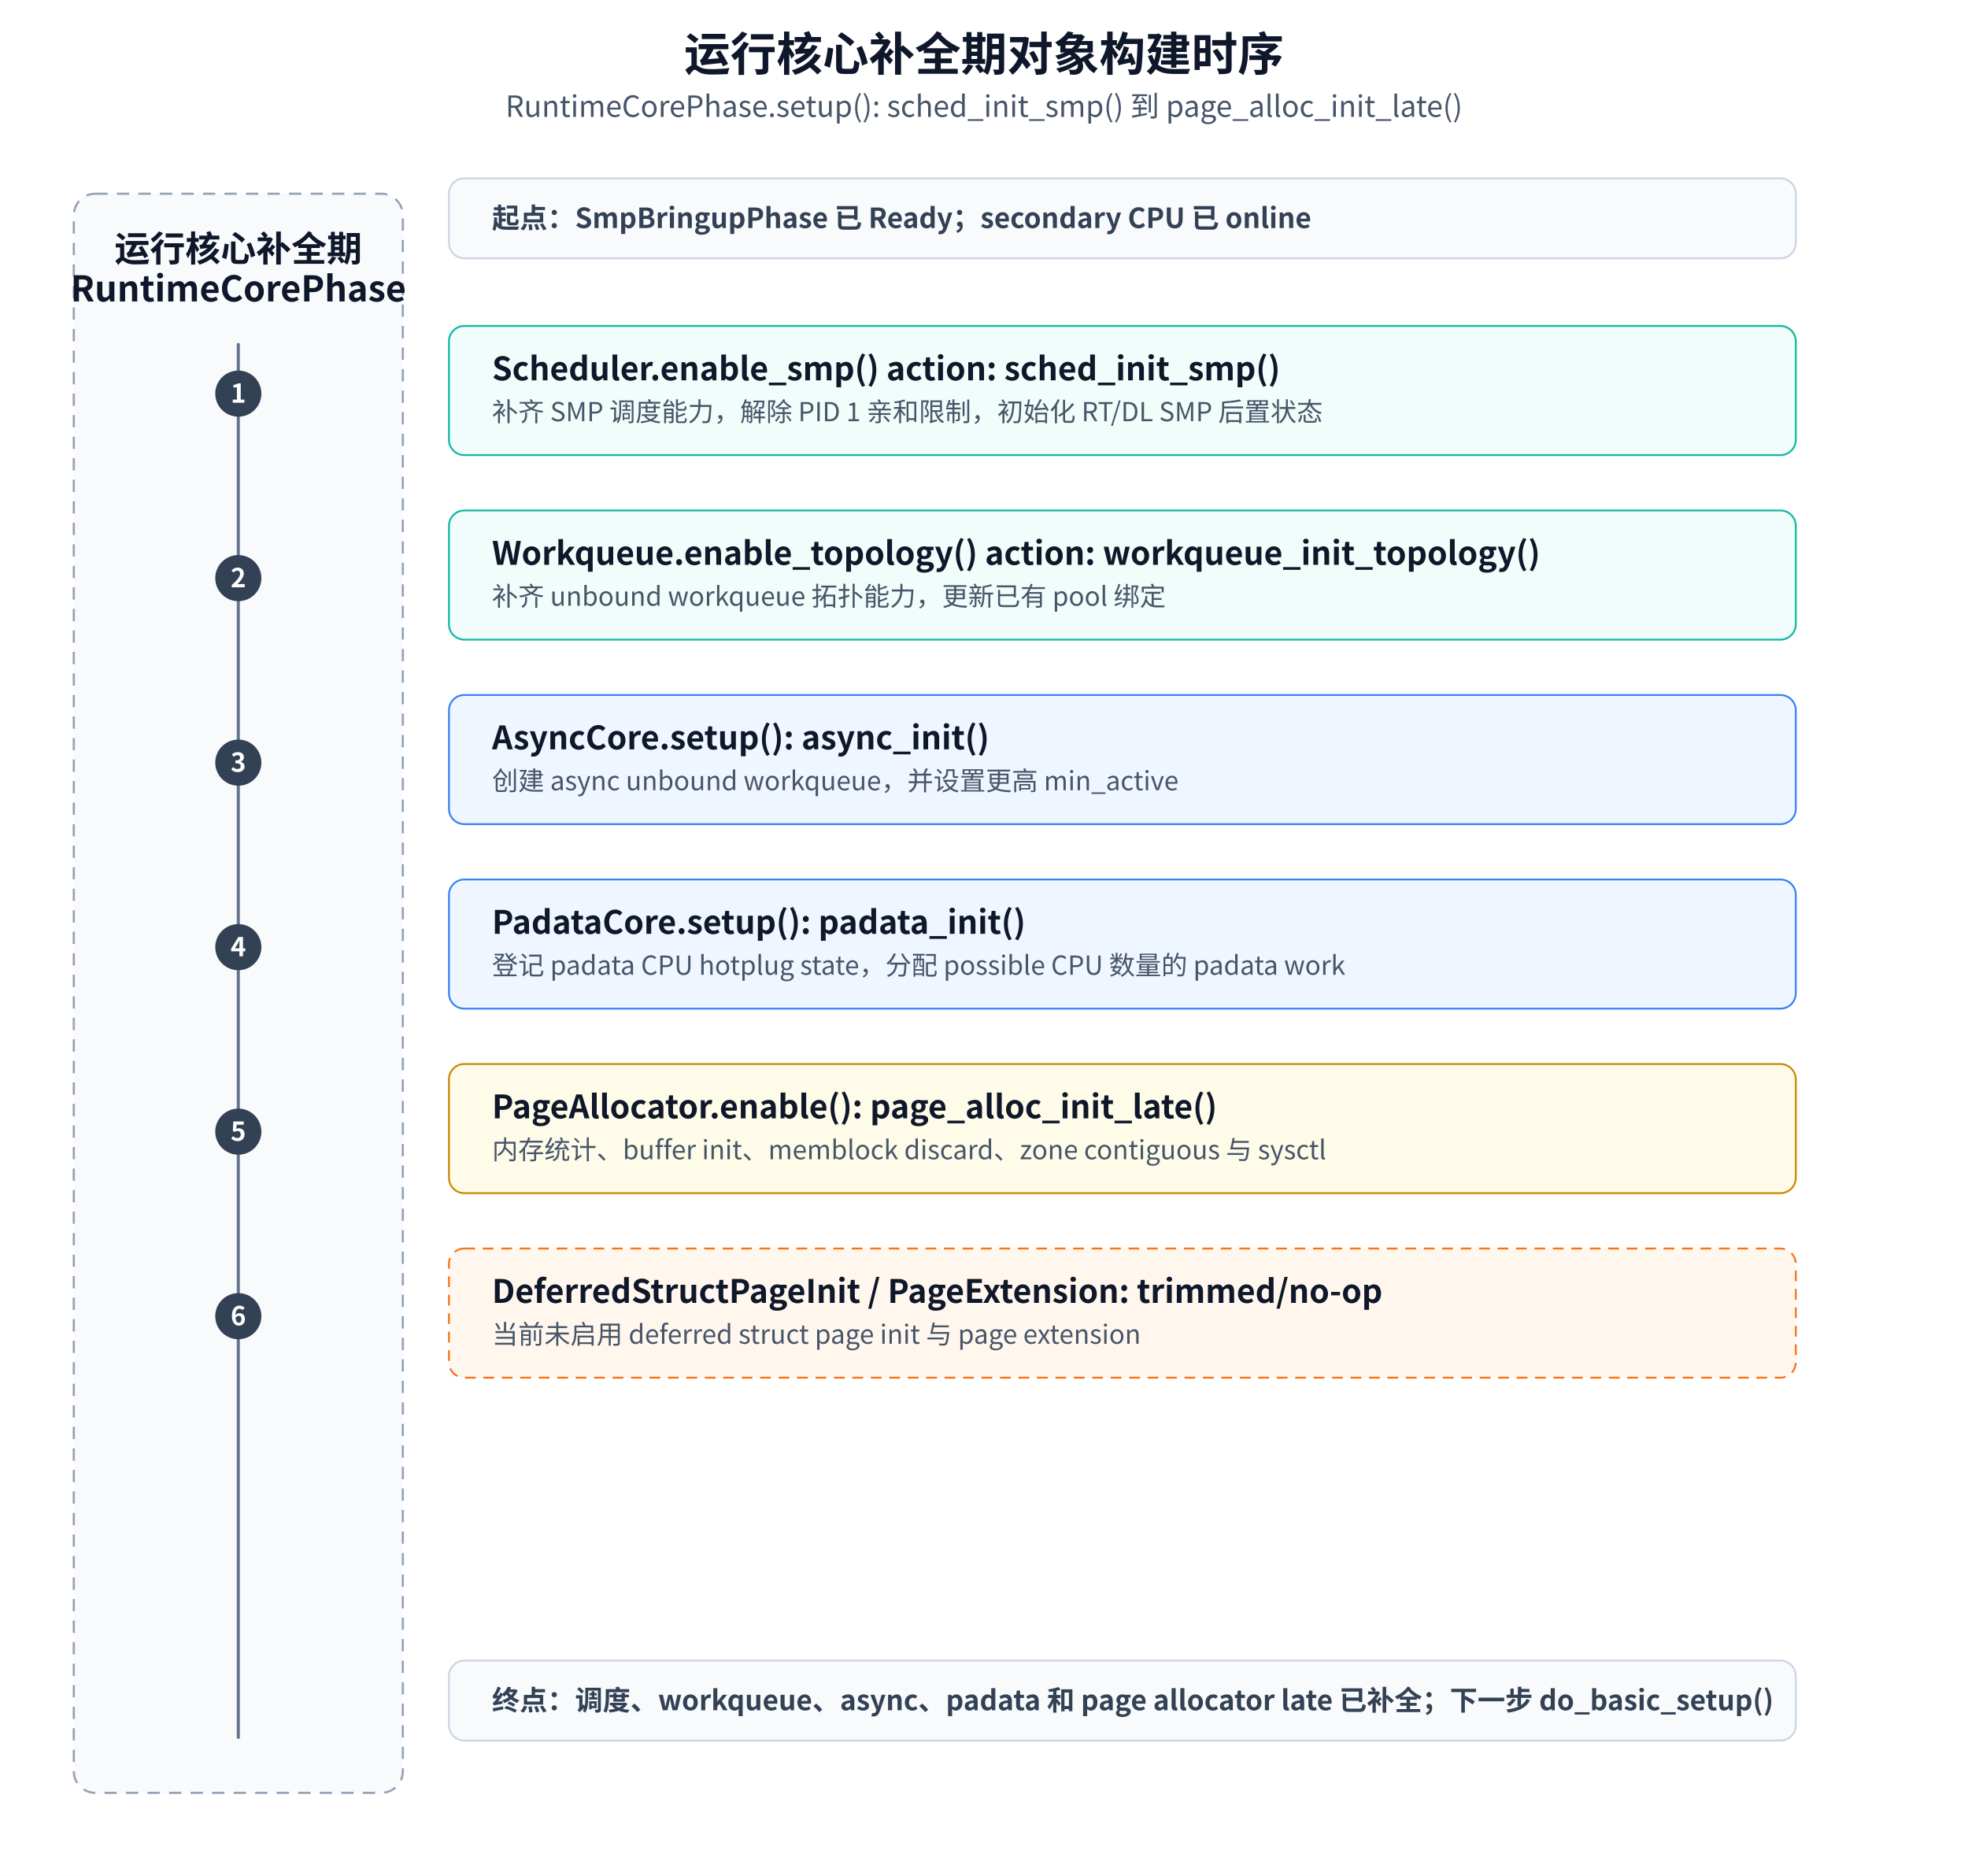
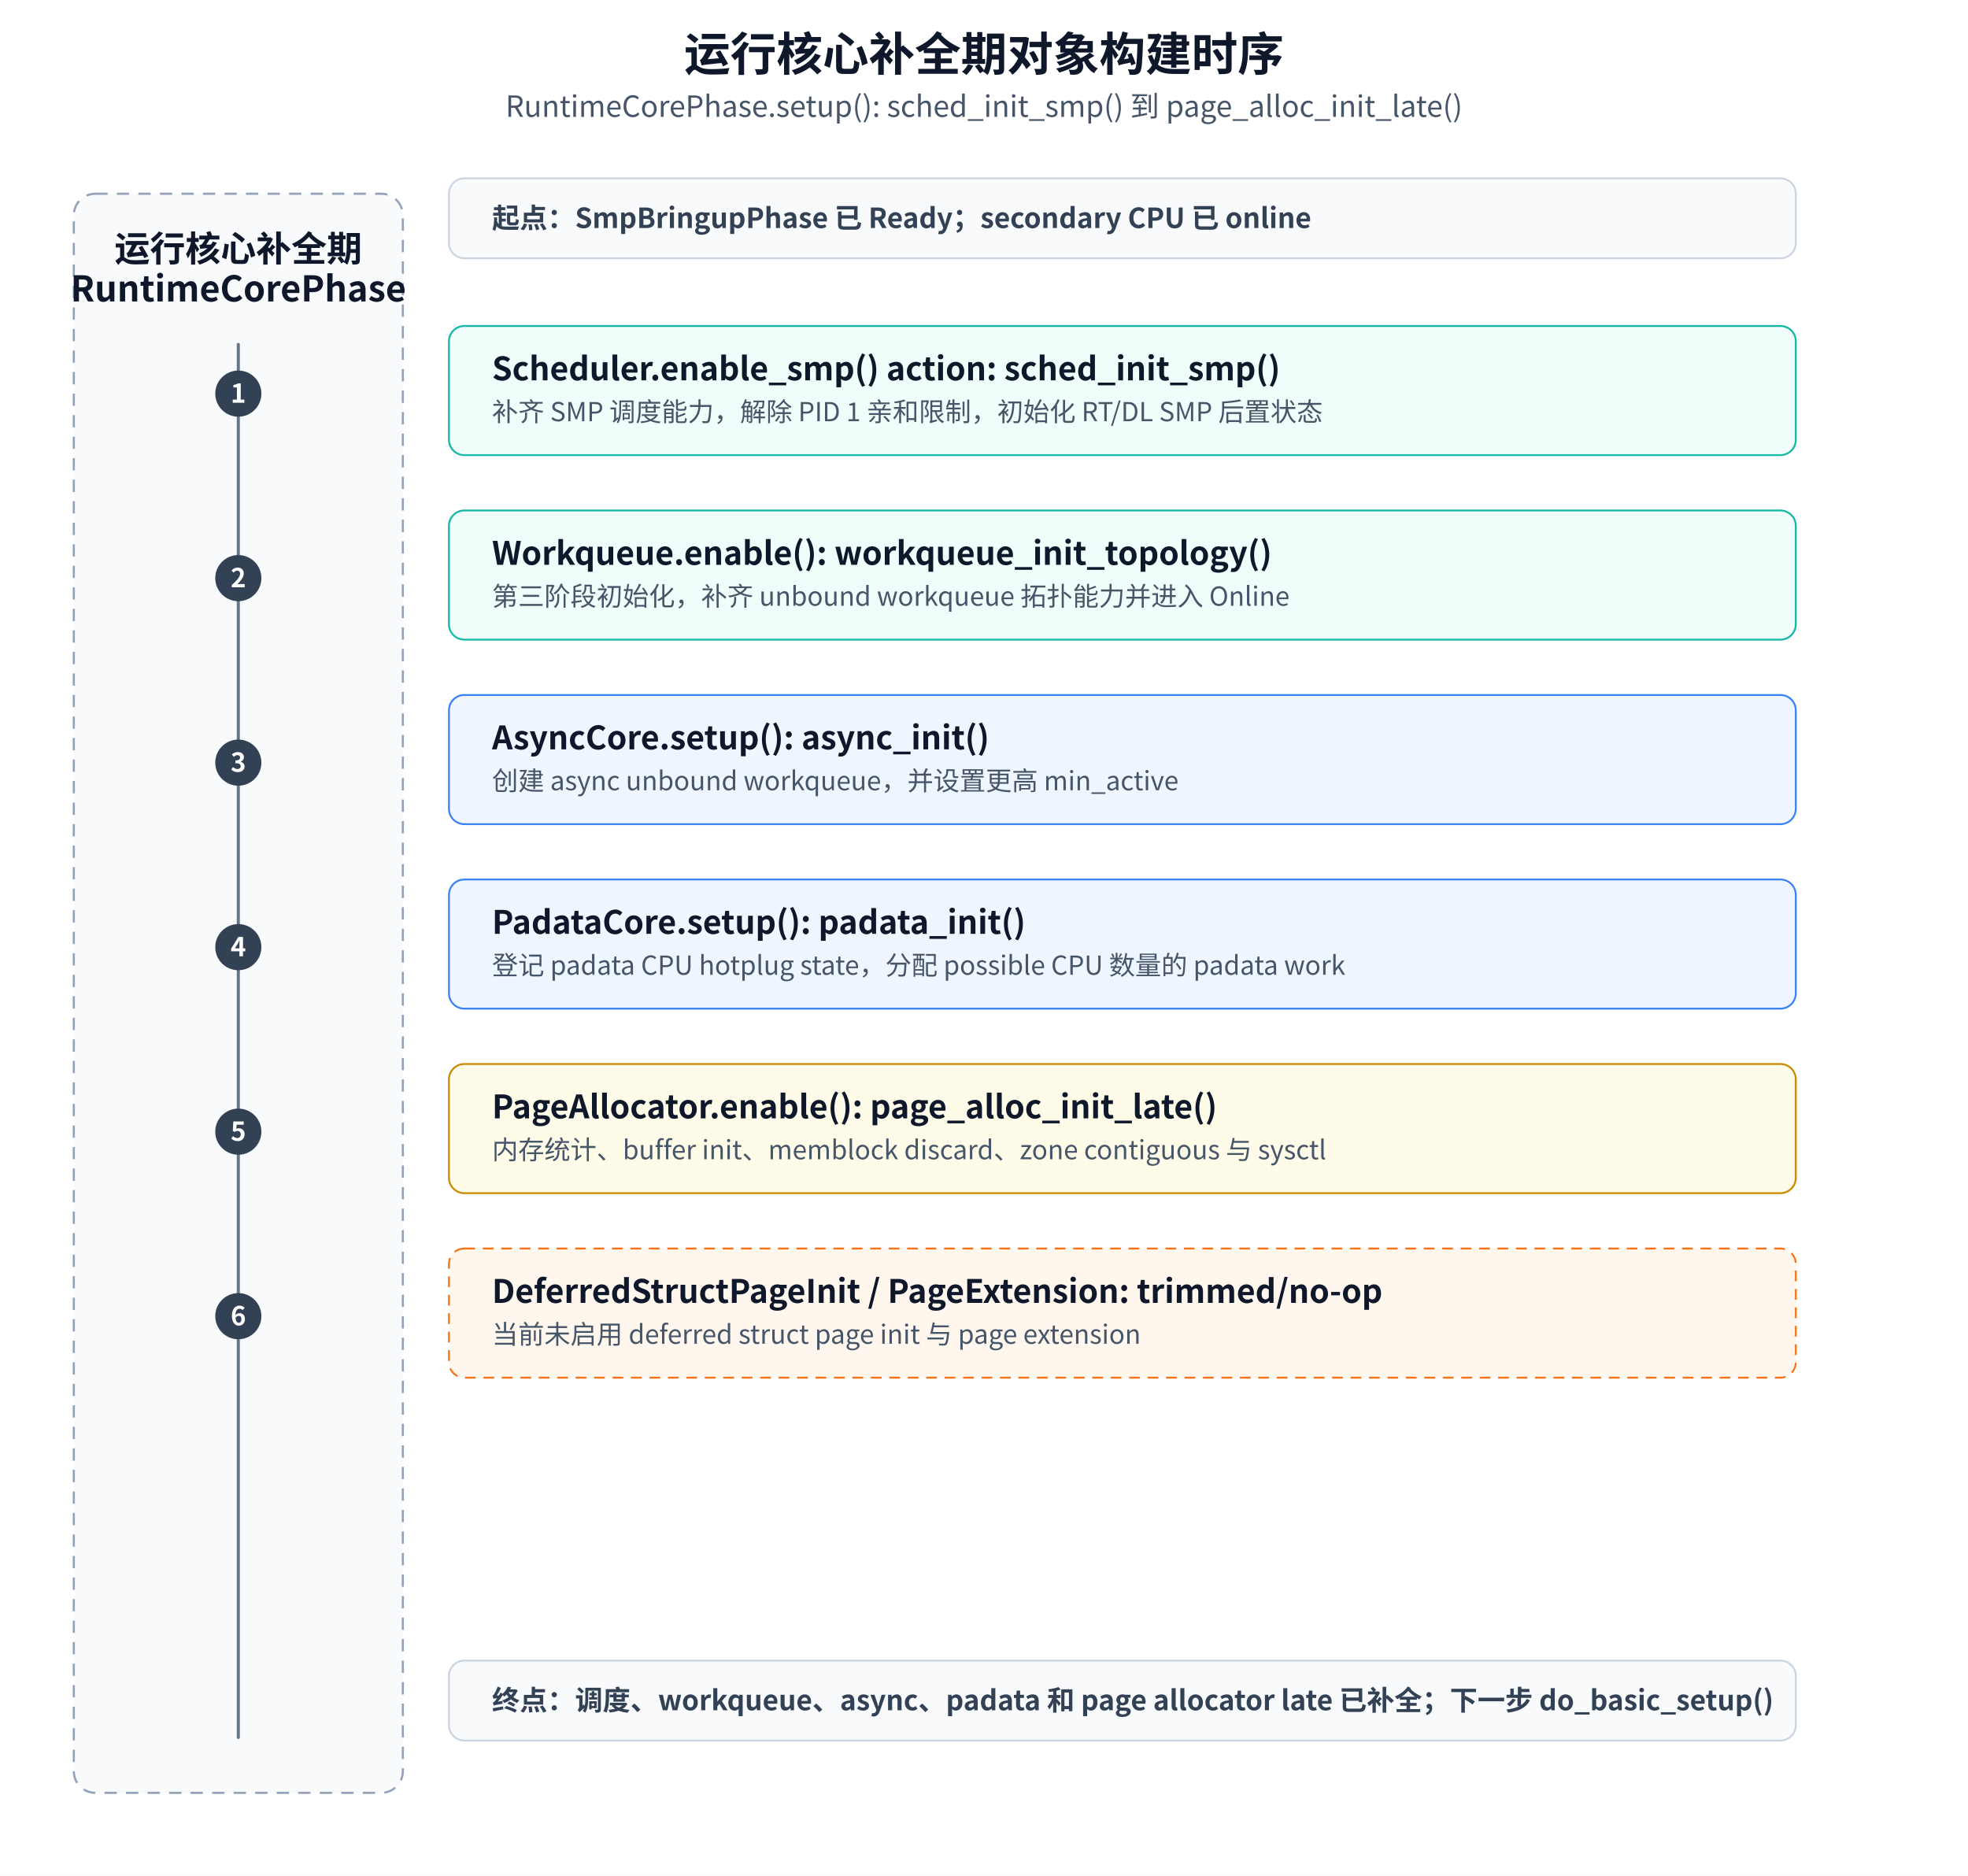
<svg xmlns="http://www.w3.org/2000/svg" width="1280" height="1220" viewBox="0 0 1280 1220" role="img" aria-labelledby="title desc">
  <defs>
    <style>text{font-family:"Microsoft YaHei","Noto Sans CJK SC","Source Han Sans SC",Arial,sans-serif;fill:#0f172a}.title{font-size:30px;font-weight:600}.subtitle{font-size:19px;fill:#475569}.lane{fill:#f8fafc;stroke:#94a3b8;stroke-width:1.4;stroke-dasharray:8 6}.box{fill:#fff;stroke:#334155;stroke-width:1.2}.stage{fill:#f8fafc;stroke:#cbd5e1;stroke-width:1.2}.core{fill:#f0fdfa;stroke:#14b8a6}.mm{fill:#fefce8;stroke:#ca8a04}.support{fill:#eff6ff;stroke:#3b82f6}.trimmed{fill:#fff7ed;stroke:#f97316;stroke-dasharray:7 5}.obj{font-size:23px;font-weight:600;dominant-baseline:middle}.line1{font-size:21px;font-weight:600;dominant-baseline:middle}.line2{font-size:17px;fill:#475569;dominant-baseline:middle}.boundary{font-size:18px;font-weight:600;fill:#334155;dominant-baseline:middle}.num{font-size:17px;font-weight:600;fill:#fff;text-anchor:middle;dominant-baseline:middle}.timeline{stroke:#64748b;stroke-width:2;stroke-linecap:round}.dot{fill:#334155}</style>
  </defs>
  <rect width="1280" height="1220" fill="#fff" />
  <text x="640" y="46" text-anchor="middle" class="title">运行核心补全期对象构建时序</text>
  <text x="640" y="76" text-anchor="middle" class="subtitle">RuntimeCorePhase.setup(): sched_init_smp() 到 page_alloc_init_late()</text>
  <rect x="48" y="126" width="214" height="1040" rx="14" class="lane" />
  <text x="155" y="162" text-anchor="middle" class="obj">运行核心补全期</text>
  <text x="155" y="188" text-anchor="middle" class="obj">RuntimeCorePhase</text>
  <line x1="155" y1="224" x2="155" y2="1130" class="timeline" />
  <rect x="292" y="116" width="876" height="52" rx="10" class="stage" />
  <text x="320" y="142" class="boundary">起点：SmpBringupPhase 已 Ready；secondary CPU 已 online</text>
  <g transform="translate(0 -48)">
    <g transform="translate(0 56)">
      <circle cx="155" cy="248" r="15" class="dot" />
      <text x="155" y="248" class="num">1</text>
      <rect x="292" y="204" width="876" height="84" rx="10" class="box core" />
      <text x="320" y="232" class="line1">Scheduler.enable_smp() action: sched_init_smp()</text>
      <text x="320" y="260" class="line2">补齐 SMP 调度能力，解除 PID 1 亲和限制，初始化 RT/DL SMP 后置状态</text>
    </g>
    <g transform="translate(0 176)">
      <circle cx="155" cy="248" r="15" class="dot" />
      <text x="155" y="248" class="num">2</text>
      <rect x="292" y="204" width="876" height="84" rx="10" class="box core" />
-       <text x="320" y="232" class="line1">Workqueue.enable_topology() action: workqueue_init_topology()</text>
-       <text x="320" y="260" class="line2">补齐 unbound workqueue 拓扑能力，更新已有 pool 绑定</text>
+       <text x="320" y="232" class="line1">Workqueue.enable(): workqueue_init_topology()</text>
+       <text x="320" y="260" class="line2">第三阶段初始化，补齐 unbound workqueue 拓扑能力并进入 Online</text>
    </g>
    <g transform="translate(0 296)">
      <circle cx="155" cy="248" r="15" class="dot" />
      <text x="155" y="248" class="num">3</text>
      <rect x="292" y="204" width="876" height="84" rx="10" class="box support" />
      <text x="320" y="232" class="line1">AsyncCore.setup(): async_init()</text>
      <text x="320" y="260" class="line2">创建 async unbound workqueue，并设置更高 min_active</text>
    </g>
    <g transform="translate(0 416)">
      <circle cx="155" cy="248" r="15" class="dot" />
      <text x="155" y="248" class="num">4</text>
      <rect x="292" y="204" width="876" height="84" rx="10" class="box support" />
      <text x="320" y="232" class="line1">PadataCore.setup(): padata_init()</text>
      <text x="320" y="260" class="line2">登记 padata CPU hotplug state，分配 possible CPU 数量的 padata work</text>
    </g>
    <g transform="translate(0 536)">
      <circle cx="155" cy="248" r="15" class="dot" />
      <text x="155" y="248" class="num">5</text>
      <rect x="292" y="204" width="876" height="84" rx="10" class="box mm" />
      <text x="320" y="232" class="line1">PageAllocator.enable(): page_alloc_init_late()</text>
      <text x="320" y="260" class="line2">内存统计、buffer init、memblock discard、zone contiguous 与 sysctl</text>
    </g>
    <g transform="translate(0 656)">
      <circle cx="155" cy="248" r="15" class="dot" />
      <text x="155" y="248" class="num">6</text>
      <rect x="292" y="204" width="876" height="84" rx="10" class="box trimmed" />
      <text x="320" y="232" class="line1">DeferredStructPageInit / PageExtension: trimmed/no-op</text>
      <text x="320" y="260" class="line2">当前未启用 deferred struct page init 与 page extension</text>
    </g>
  </g>
  <rect x="292" y="1080" width="876" height="52" rx="10" class="stage" />
  <text x="320" y="1106" class="boundary">终点：调度、workqueue、async、padata 和 page allocator late 已补全；下一步 do_basic_setup()</text>
</svg>
